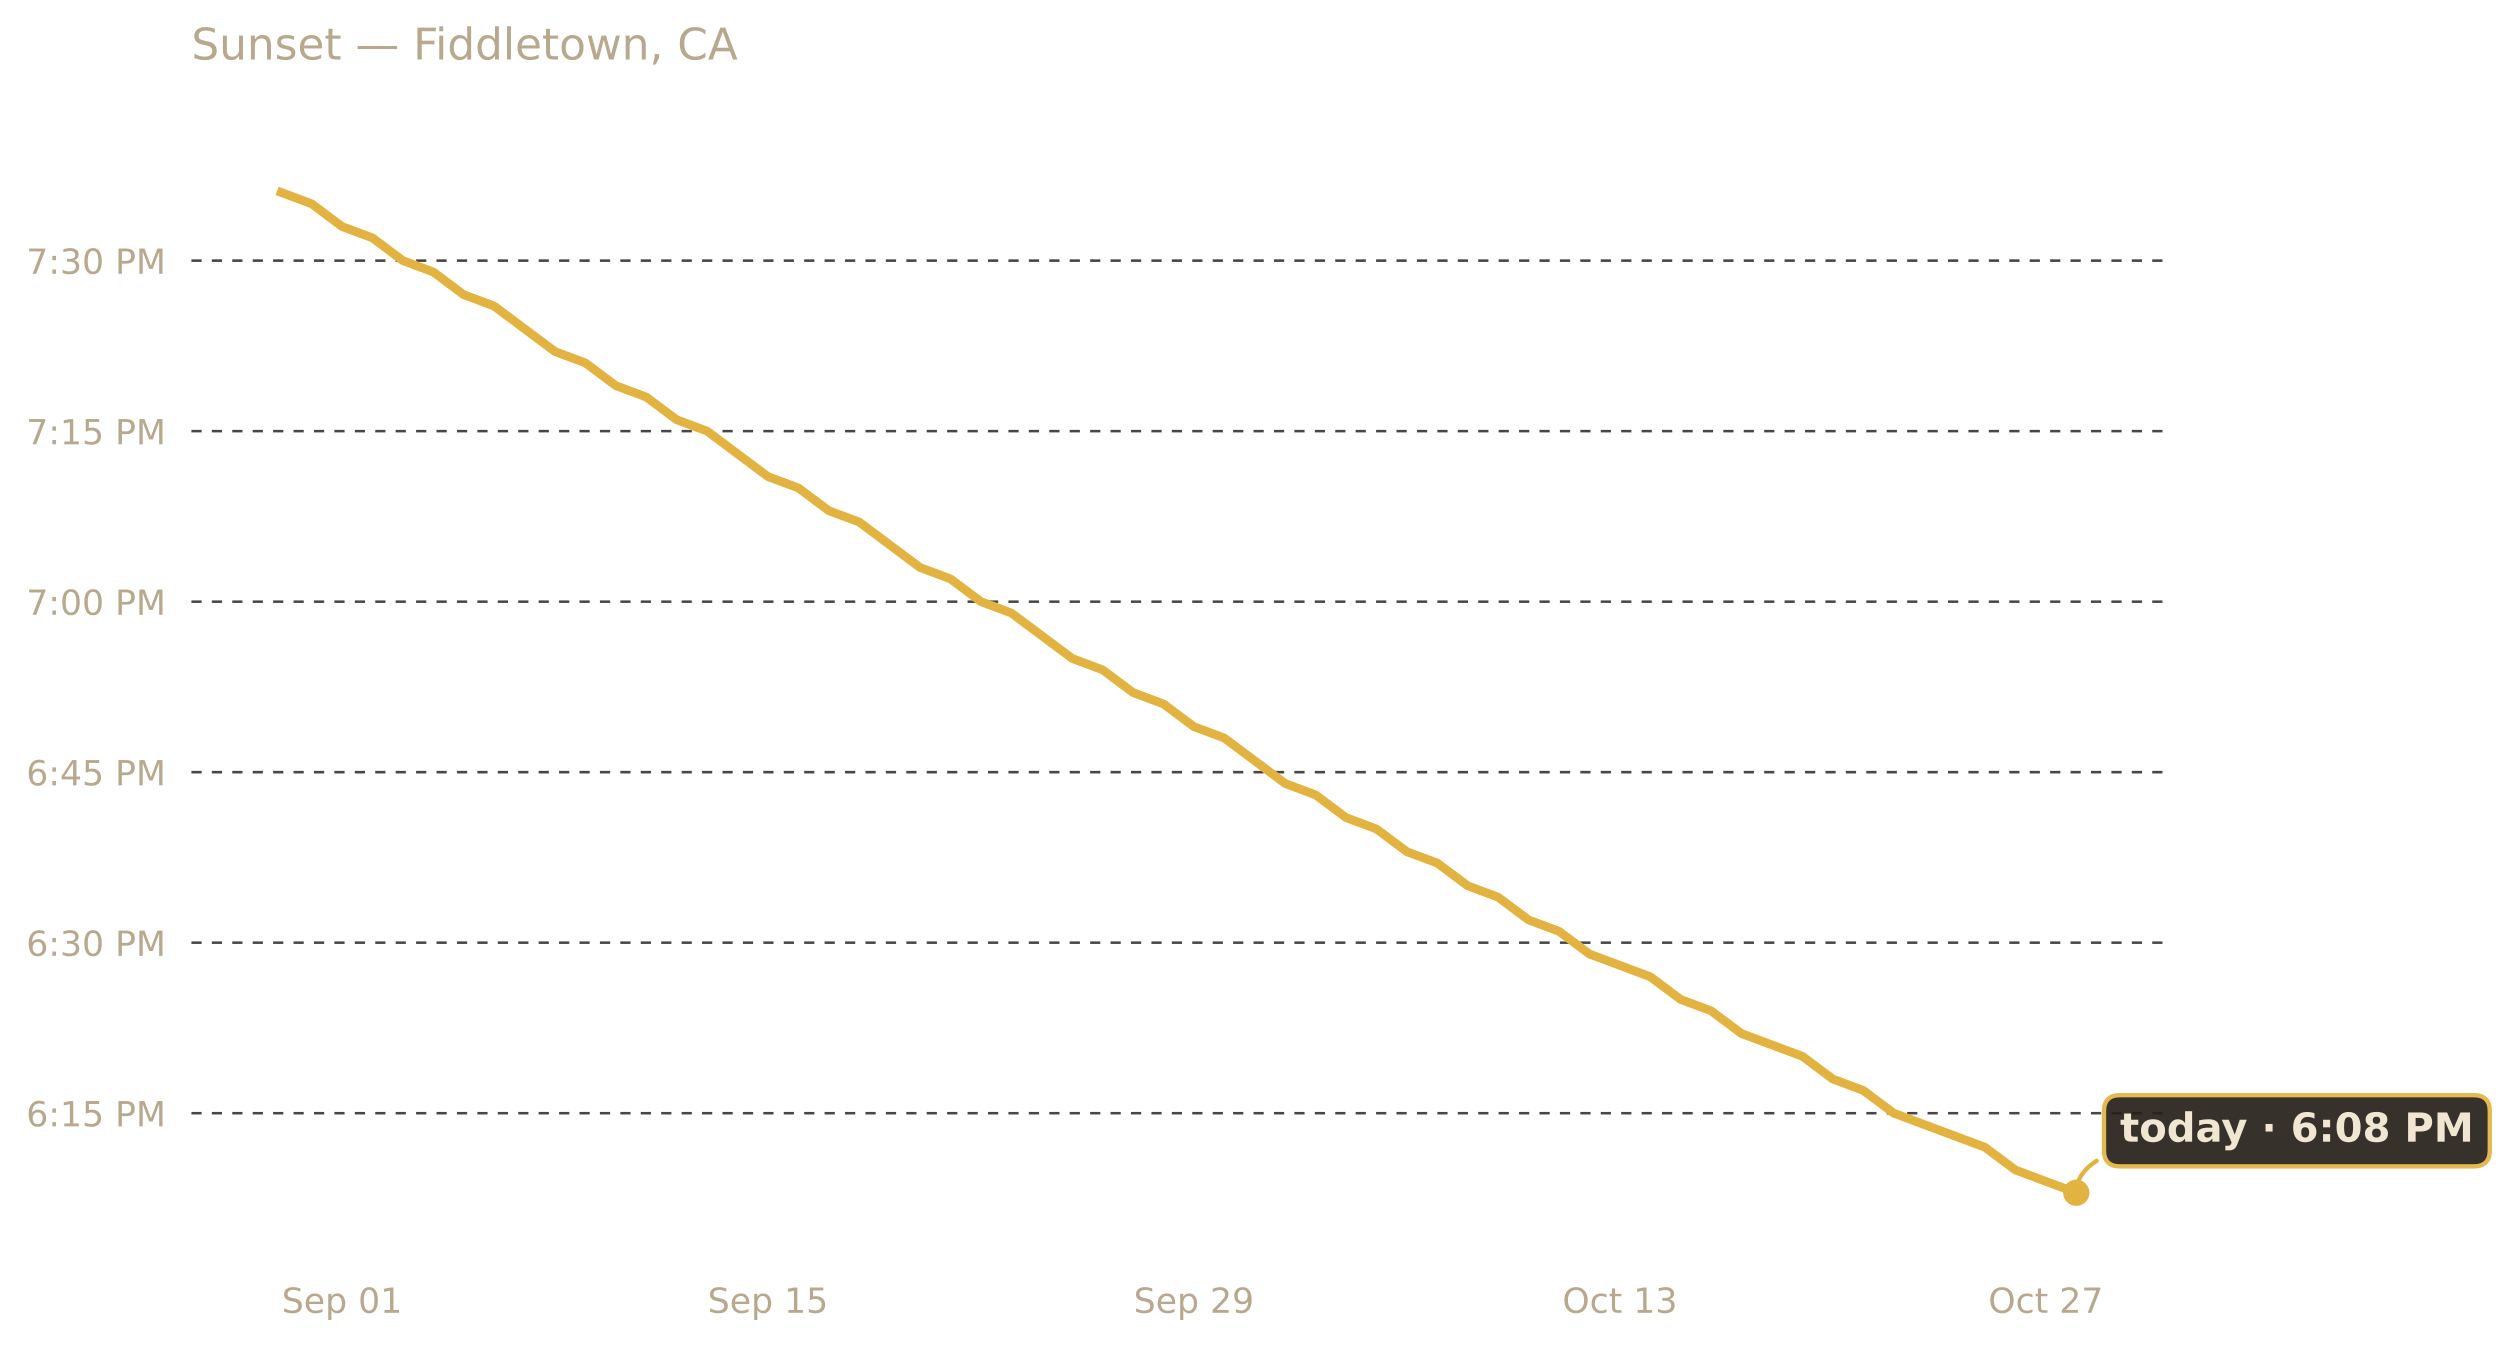
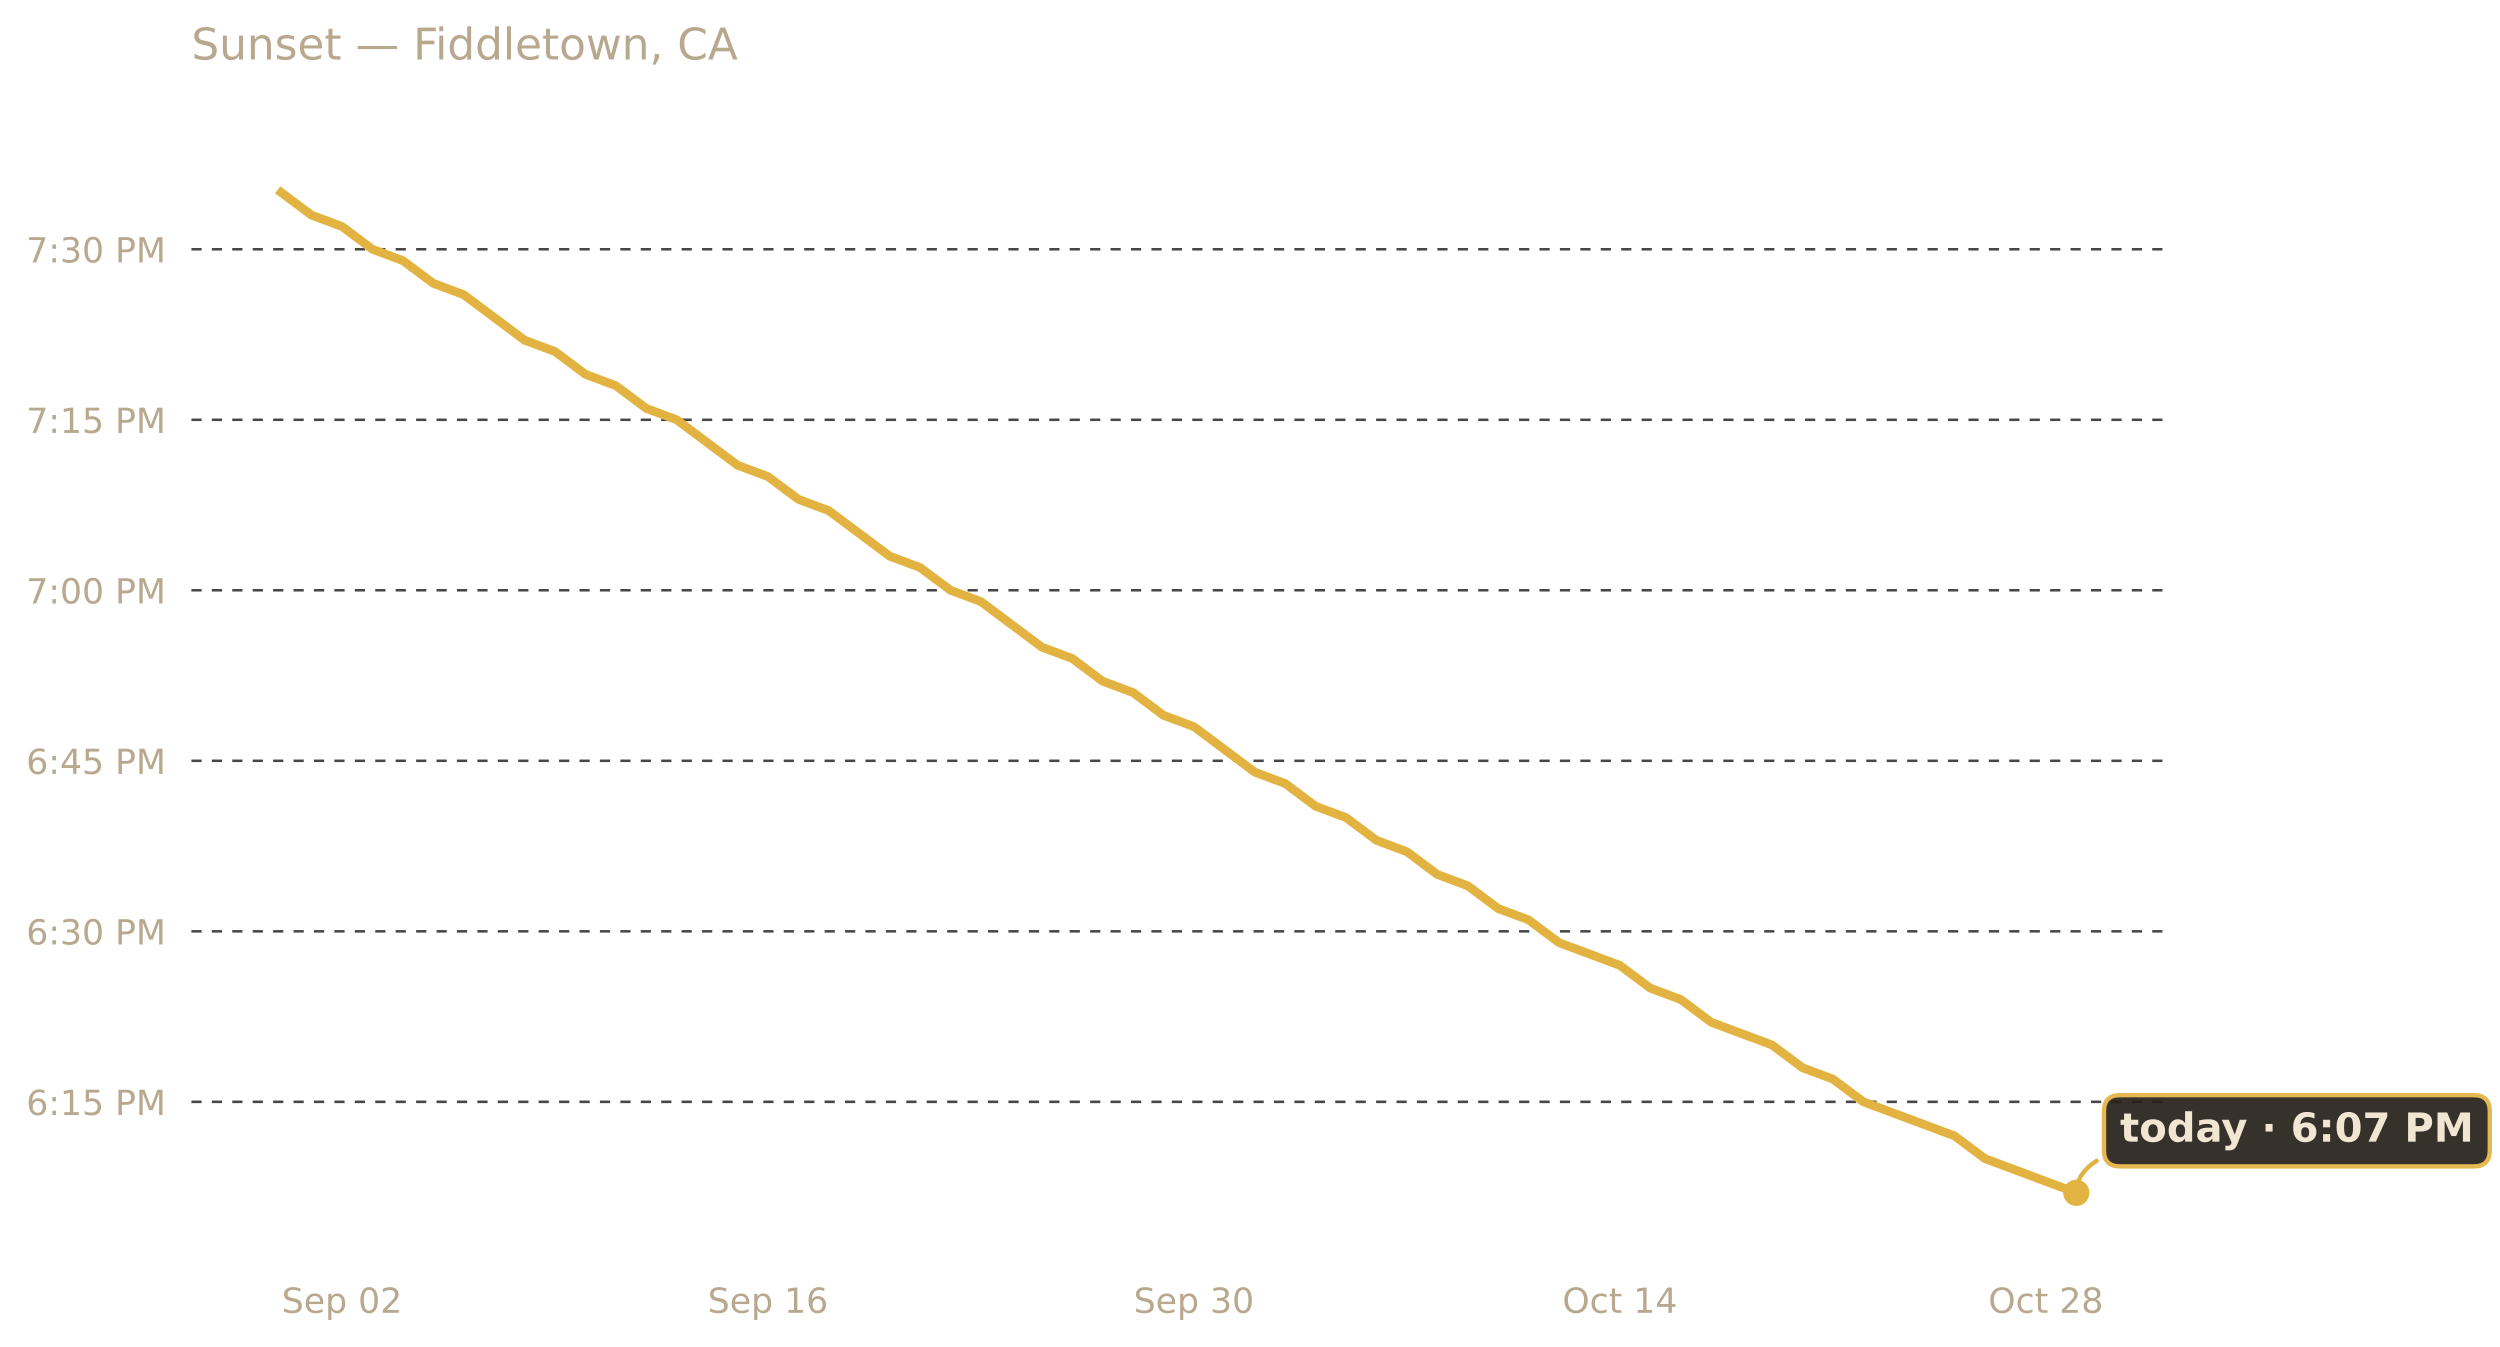
<svg xmlns="http://www.w3.org/2000/svg" xmlns:xlink="http://www.w3.org/1999/xlink" width="685.423pt" height="369.112pt" viewBox="0 0 685.423 369.112" version="1.1">
  <defs>
    <style type="text/css">*{stroke-linejoin: round; stroke-linecap: butt}</style>
  </defs>
  <g id="figure_1">
    <g id="patch_1">
      <path d="M 0 369.112  L 685.423 369.112  L 685.423 0  L 0 0  L 0 369.112  z " style="fill: none; opacity: 0" />
    </g>
    <g id="axes_1">
      <g id="patch_2">
        <path d="M 52.478 345.718  L 593.858 345.718  L 593.858 30.318  L 52.478 30.318  L 52.478 345.718  z " style="fill: none" />
      </g>
      <g id="matplotlib.axis_1">
        <g id="xtick_1">
          <g id="text_1">
            <g style="fill: #b8a88e" transform="translate(77.26157 359.9366) scale(0.095 -0.095)">
              <defs>
                <path id="DejaVuSans-53" d="M 3425 4513  L 3425 3897  Q 3066 4069 2747 4153  Q 2428 4238 2131 4238  Q 1616 4238 1336 4038  Q 1056 3838 1056 3469  Q 1056 3159 1242 3001  Q 1428 2844 1947 2747  L 2328 2669  Q 3034 2534 3370 2195  Q 3706 1856 3706 1288  Q 3706 609 3251 259  Q 2797 -91 1919 -91  Q 1588 -91 1214 -16  Q 841 59 441 206  L 441 856  Q 825 641 1194 531  Q 1563 422 1919 422  Q 2459 422 2753 634  Q 3047 847 3047 1241  Q 3047 1584 2836 1778  Q 2625 1972 2144 2069  L 1759 2144  Q 1053 2284 737 2584  Q 422 2884 422 3419  Q 422 4038 858 4394  Q 1294 4750 2059 4750  Q 2388 4750 2728 4690  Q 3069 4631 3425 4513  z " transform="scale(0.015625)" />
                <path id="DejaVuSans-65" d="M 3597 1894  L 3597 1613  L 953 1613  Q 991 1019 1311 708  Q 1631 397 2203 397  Q 2534 397 2845 478  Q 3156 559 3463 722  L 3463 178  Q 3153 47 2828 -22  Q 2503 -91 2169 -91  Q 1331 -91 842 396  Q 353 884 353 1716  Q 353 2575 817 3079  Q 1281 3584 2069 3584  Q 2775 3584 3186 3129  Q 3597 2675 3597 1894  z M 3022 2063  Q 3016 2534 2758 2815  Q 2500 3097 2075 3097  Q 1594 3097 1305 2825  Q 1016 2553 972 2059  L 3022 2063  z " transform="scale(0.015625)" />
                <path id="DejaVuSans-70" d="M 1159 525  L 1159 -1331  L 581 -1331  L 581 3500  L 1159 3500  L 1159 2969  Q 1341 3281 1617 3432  Q 1894 3584 2278 3584  Q 2916 3584 3314 3078  Q 3713 2572 3713 1747  Q 3713 922 3314 415  Q 2916 -91 2278 -91  Q 1894 -91 1617 61  Q 1341 213 1159 525  z M 3116 1747  Q 3116 2381 2855 2742  Q 2594 3103 2138 3103  Q 1681 3103 1420 2742  Q 1159 2381 1159 1747  Q 1159 1113 1420 752  Q 1681 391 2138 391  Q 2594 391 2855 752  Q 3116 1113 3116 1747  z " transform="scale(0.015625)" />
                <path id="DejaVuSans-20" transform="scale(0.015625)" />
                <path id="DejaVuSans-30" d="M 2034 4250  Q 1547 4250 1301 3770  Q 1056 3291 1056 2328  Q 1056 1369 1301 889  Q 1547 409 2034 409  Q 2525 409 2770 889  Q 3016 1369 3016 2328  Q 3016 3291 2770 3770  Q 2525 4250 2034 4250  z M 2034 4750  Q 2819 4750 3233 4129  Q 3647 3509 3647 2328  Q 3647 1150 3233 529  Q 2819 -91 2034 -91  Q 1250 -91 836 529  Q 422 1150 422 2328  Q 422 3509 836 4129  Q 1250 4750 2034 4750  z " transform="scale(0.015625)" />
-                 <path id="DejaVuSans-31" d="M 794 531  L 1825 531  L 1825 4091  L 703 3866  L 703 4441  L 1819 4666  L 2450 4666  L 2450 531  L 3481 531  L 3481 0  L 794 0  L 794 531  z " transform="scale(0.015625)" />
+                 <path id="DejaVuSans-32" d="M 1228 531  L 3431 531  L 3431 0  L 469 0  L 469 531  Q 828 903 1448 1529  Q 2069 2156 2228 2338  Q 2531 2678 2651 2914  Q 2772 3150 2772 3378  Q 2772 3750 2511 3984  Q 2250 4219 1831 4219  Q 1534 4219 1204 4116  Q 875 4013 500 3803  L 500 4441  Q 881 4594 1212 4672  Q 1544 4750 1819 4750  Q 2544 4750 2975 4387  Q 3406 4025 3406 3419  Q 3406 3131 3298 2873  Q 3191 2616 2906 2266  Q 2828 2175 2409 1742  Q 1991 1309 1228 531  z " transform="scale(0.015625)" />
              </defs>
              <use xlink:href="#DejaVuSans-53" />
              <use xlink:href="#DejaVuSans-65" x="63.477" />
              <use xlink:href="#DejaVuSans-70" x="125" />
              <use xlink:href="#DejaVuSans-20" x="188.477" />
              <use xlink:href="#DejaVuSans-30" x="220.264" />
-               <use xlink:href="#DejaVuSans-31" x="283.887" />
+               <use xlink:href="#DejaVuSans-32" x="283.887" />
            </g>
          </g>
        </g>
        <g id="xtick_2">
          <g id="text_2">
            <g style="fill: #b8a88e" transform="translate(194.0462 359.9366) scale(0.095 -0.095)">
              <defs>
-                 <path id="DejaVuSans-35" d="M 691 4666  L 3169 4666  L 3169 4134  L 1269 4134  L 1269 2991  Q 1406 3038 1543 3061  Q 1681 3084 1819 3084  Q 2600 3084 3056 2656  Q 3513 2228 3513 1497  Q 3513 744 3044 326  Q 2575 -91 1722 -91  Q 1428 -91 1123 -41  Q 819 9 494 109  L 494 744  Q 775 591 1075 516  Q 1375 441 1709 441  Q 2250 441 2565 725  Q 2881 1009 2881 1497  Q 2881 1984 2565 2268  Q 2250 2553 1709 2553  Q 1456 2553 1204 2497  Q 953 2441 691 2322  L 691 4666  z " transform="scale(0.015625)" />
+                 <path id="DejaVuSans-31" d="M 794 531  L 1825 531  L 1825 4091  L 703 3866  L 703 4441  L 1819 4666  L 2450 4666  L 2450 531  L 3481 531  L 3481 0  L 794 0  L 794 531  z " transform="scale(0.015625)" />
+                 <path id="DejaVuSans-36" d="M 2113 2584  Q 1688 2584 1439 2293  Q 1191 2003 1191 1497  Q 1191 994 1439 701  Q 1688 409 2113 409  Q 2538 409 2786 701  Q 3034 994 3034 1497  Q 3034 2003 2786 2293  Q 2538 2584 2113 2584  z M 3366 4563  L 3366 3988  Q 3128 4100 2886 4159  Q 2644 4219 2406 4219  Q 1781 4219 1451 3797  Q 1122 3375 1075 2522  Q 1259 2794 1537 2939  Q 1816 3084 2150 3084  Q 2853 3084 3261 2657  Q 3669 2231 3669 1497  Q 3669 778 3244 343  Q 2819 -91 2113 -91  Q 1303 -91 875 529  Q 447 1150 447 2328  Q 447 3434 972 4092  Q 1497 4750 2381 4750  Q 2619 4750 2861 4703  Q 3103 4656 3366 4563  z " transform="scale(0.015625)" />
              </defs>
              <use xlink:href="#DejaVuSans-53" />
              <use xlink:href="#DejaVuSans-65" x="63.477" />
              <use xlink:href="#DejaVuSans-70" x="125" />
              <use xlink:href="#DejaVuSans-20" x="188.477" />
              <use xlink:href="#DejaVuSans-31" x="220.264" />
-               <use xlink:href="#DejaVuSans-35" x="283.887" />
+               <use xlink:href="#DejaVuSans-36" x="283.887" />
            </g>
          </g>
        </g>
        <g id="xtick_3">
          <g id="text_3">
            <g style="fill: #b8a88e" transform="translate(310.8309 359.9366) scale(0.095 -0.095)">
              <defs>
-                 <path id="DejaVuSans-32" d="M 1228 531  L 3431 531  L 3431 0  L 469 0  L 469 531  Q 828 903 1448 1529  Q 2069 2156 2228 2338  Q 2531 2678 2651 2914  Q 2772 3150 2772 3378  Q 2772 3750 2511 3984  Q 2250 4219 1831 4219  Q 1534 4219 1204 4116  Q 875 4013 500 3803  L 500 4441  Q 881 4594 1212 4672  Q 1544 4750 1819 4750  Q 2544 4750 2975 4387  Q 3406 4025 3406 3419  Q 3406 3131 3298 2873  Q 3191 2616 2906 2266  Q 2828 2175 2409 1742  Q 1991 1309 1228 531  z " transform="scale(0.015625)" />
-                 <path id="DejaVuSans-39" d="M 703 97  L 703 672  Q 941 559 1184 500  Q 1428 441 1663 441  Q 2288 441 2617 861  Q 2947 1281 2994 2138  Q 2813 1869 2534 1725  Q 2256 1581 1919 1581  Q 1219 1581 811 2004  Q 403 2428 403 3163  Q 403 3881 828 4315  Q 1253 4750 1959 4750  Q 2769 4750 3195 4129  Q 3622 3509 3622 2328  Q 3622 1225 3098 567  Q 2575 -91 1691 -91  Q 1453 -91 1209 -44  Q 966 3 703 97  z M 1959 2075  Q 2384 2075 2632 2365  Q 2881 2656 2881 3163  Q 2881 3666 2632 3958  Q 2384 4250 1959 4250  Q 1534 4250 1286 3958  Q 1038 3666 1038 3163  Q 1038 2656 1286 2365  Q 1534 2075 1959 2075  z " transform="scale(0.015625)" />
+                 <path id="DejaVuSans-33" d="M 2597 2516  Q 3050 2419 3304 2112  Q 3559 1806 3559 1356  Q 3559 666 3084 287  Q 2609 -91 1734 -91  Q 1441 -91 1130 -33  Q 819 25 488 141  L 488 750  Q 750 597 1062 519  Q 1375 441 1716 441  Q 2309 441 2620 675  Q 2931 909 2931 1356  Q 2931 1769 2642 2001  Q 2353 2234 1838 2234  L 1294 2234  L 1294 2753  L 1863 2753  Q 2328 2753 2575 2939  Q 2822 3125 2822 3475  Q 2822 3834 2567 4026  Q 2313 4219 1838 4219  Q 1578 4219 1281 4162  Q 984 4106 628 3988  L 628 4550  Q 988 4650 1302 4700  Q 1616 4750 1894 4750  Q 2613 4750 3031 4423  Q 3450 4097 3450 3541  Q 3450 3153 3228 2886  Q 3006 2619 2597 2516  z " transform="scale(0.015625)" />
              </defs>
              <use xlink:href="#DejaVuSans-53" />
              <use xlink:href="#DejaVuSans-65" x="63.477" />
              <use xlink:href="#DejaVuSans-70" x="125" />
              <use xlink:href="#DejaVuSans-20" x="188.477" />
-               <use xlink:href="#DejaVuSans-32" x="220.264" />
-               <use xlink:href="#DejaVuSans-39" x="283.887" />
+               <use xlink:href="#DejaVuSans-33" x="220.264" />
+               <use xlink:href="#DejaVuSans-30" x="283.887" />
            </g>
          </g>
        </g>
        <g id="xtick_4">
          <g id="text_4">
            <g style="fill: #b8a88e" transform="translate(428.3563 359.9366) scale(0.095 -0.095)">
              <defs>
                <path id="DejaVuSans-4f" d="M 2522 4238  Q 1834 4238 1429 3725  Q 1025 3213 1025 2328  Q 1025 1447 1429 934  Q 1834 422 2522 422  Q 3209 422 3611 934  Q 4013 1447 4013 2328  Q 4013 3213 3611 3725  Q 3209 4238 2522 4238  z M 2522 4750  Q 3503 4750 4090 4092  Q 4678 3434 4678 2328  Q 4678 1225 4090 567  Q 3503 -91 2522 -91  Q 1538 -91 948 565  Q 359 1222 359 2328  Q 359 3434 948 4092  Q 1538 4750 2522 4750  z " transform="scale(0.015625)" />
                <path id="DejaVuSans-63" d="M 3122 3366  L 3122 2828  Q 2878 2963 2633 3030  Q 2388 3097 2138 3097  Q 1578 3097 1268 2742  Q 959 2388 959 1747  Q 959 1106 1268 751  Q 1578 397 2138 397  Q 2388 397 2633 464  Q 2878 531 3122 666  L 3122 134  Q 2881 22 2623 -34  Q 2366 -91 2075 -91  Q 1284 -91 818 406  Q 353 903 353 1747  Q 353 2603 823 3093  Q 1294 3584 2113 3584  Q 2378 3584 2631 3529  Q 2884 3475 3122 3366  z " transform="scale(0.015625)" />
                <path id="DejaVuSans-74" d="M 1172 4494  L 1172 3500  L 2356 3500  L 2356 3053  L 1172 3053  L 1172 1153  Q 1172 725 1289 603  Q 1406 481 1766 481  L 2356 481  L 2356 0  L 1766 0  Q 1100 0 847 248  Q 594 497 594 1153  L 594 3053  L 172 3053  L 172 3500  L 594 3500  L 594 4494  L 1172 4494  z " transform="scale(0.015625)" />
-                 <path id="DejaVuSans-33" d="M 2597 2516  Q 3050 2419 3304 2112  Q 3559 1806 3559 1356  Q 3559 666 3084 287  Q 2609 -91 1734 -91  Q 1441 -91 1130 -33  Q 819 25 488 141  L 488 750  Q 750 597 1062 519  Q 1375 441 1716 441  Q 2309 441 2620 675  Q 2931 909 2931 1356  Q 2931 1769 2642 2001  Q 2353 2234 1838 2234  L 1294 2234  L 1294 2753  L 1863 2753  Q 2328 2753 2575 2939  Q 2822 3125 2822 3475  Q 2822 3834 2567 4026  Q 2313 4219 1838 4219  Q 1578 4219 1281 4162  Q 984 4106 628 3988  L 628 4550  Q 988 4650 1302 4700  Q 1616 4750 1894 4750  Q 2613 4750 3031 4423  Q 3450 4097 3450 3541  Q 3450 3153 3228 2886  Q 3006 2619 2597 2516  z " transform="scale(0.015625)" />
+                 <path id="DejaVuSans-34" d="M 2419 4116  L 825 1625  L 2419 1625  L 2419 4116  z M 2253 4666  L 3047 4666  L 3047 1625  L 3713 1625  L 3713 1100  L 3047 1100  L 3047 0  L 2419 0  L 2419 1100  L 313 1100  L 313 1709  L 2253 4666  z " transform="scale(0.015625)" />
              </defs>
              <use xlink:href="#DejaVuSans-4f" />
              <use xlink:href="#DejaVuSans-63" x="78.711" />
              <use xlink:href="#DejaVuSans-74" x="133.691" />
              <use xlink:href="#DejaVuSans-20" x="172.9" />
              <use xlink:href="#DejaVuSans-31" x="204.688" />
-               <use xlink:href="#DejaVuSans-33" x="268.311" />
+               <use xlink:href="#DejaVuSans-34" x="268.311" />
            </g>
          </g>
        </g>
        <g id="xtick_5">
          <g id="text_5">
            <g style="fill: #b8a88e" transform="translate(545.1409 359.9366) scale(0.095 -0.095)">
              <defs>
-                 <path id="DejaVuSans-37" d="M 525 4666  L 3525 4666  L 3525 4397  L 1831 0  L 1172 0  L 2766 4134  L 525 4134  L 525 4666  z " transform="scale(0.015625)" />
+                 <path id="DejaVuSans-38" d="M 2034 2216  Q 1584 2216 1326 1975  Q 1069 1734 1069 1313  Q 1069 891 1326 650  Q 1584 409 2034 409  Q 2484 409 2743 651  Q 3003 894 3003 1313  Q 3003 1734 2745 1975  Q 2488 2216 2034 2216  z M 1403 2484  Q 997 2584 770 2862  Q 544 3141 544 3541  Q 544 4100 942 4425  Q 1341 4750 2034 4750  Q 2731 4750 3128 4425  Q 3525 4100 3525 3541  Q 3525 3141 3298 2862  Q 3072 2584 2669 2484  Q 3125 2378 3379 2068  Q 3634 1759 3634 1313  Q 3634 634 3220 271  Q 2806 -91 2034 -91  Q 1263 -91 848 271  Q 434 634 434 1313  Q 434 1759 690 2068  Q 947 2378 1403 2484  z M 1172 3481  Q 1172 3119 1398 2916  Q 1625 2713 2034 2713  Q 2441 2713 2670 2916  Q 2900 3119 2900 3481  Q 2900 3844 2670 4047  Q 2441 4250 2034 4250  Q 1625 4250 1398 4047  Q 1172 3844 1172 3481  z " transform="scale(0.015625)" />
              </defs>
              <use xlink:href="#DejaVuSans-4f" />
              <use xlink:href="#DejaVuSans-63" x="78.711" />
              <use xlink:href="#DejaVuSans-74" x="133.691" />
              <use xlink:href="#DejaVuSans-20" x="172.9" />
              <use xlink:href="#DejaVuSans-32" x="204.688" />
-               <use xlink:href="#DejaVuSans-37" x="268.311" />
+               <use xlink:href="#DejaVuSans-38" x="268.311" />
            </g>
          </g>
        </g>
      </g>
      <g id="matplotlib.axis_2">
        <g id="ytick_1">
          <g id="line2d_1">
-             <path d="M 52.478 305.202  L 593.858 305.202  " clip-path="url(#p941b7d84ca)" style="fill: none; stroke-dasharray: 2.8,2.8; stroke-dashoffset: 0; stroke: #474747; stroke-width: 0.7" />
+             <path d="M 52.478 302.086  L 593.858 302.086  " clip-path="url(#p29f9aaf317)" style="fill: none; stroke-dasharray: 2.8,2.8; stroke-dashoffset: 0; stroke: #474747; stroke-width: 0.7" />
          </g>
          <g id="text_6">
-             <g style="fill: #b8a88e" transform="translate(7.2 308.8116) scale(0.095 -0.095)">
-               <defs>
-                 <path id="DejaVuSans-36" d="M 2113 2584  Q 1688 2584 1439 2293  Q 1191 2003 1191 1497  Q 1191 994 1439 701  Q 1688 409 2113 409  Q 2538 409 2786 701  Q 3034 994 3034 1497  Q 3034 2003 2786 2293  Q 2538 2584 2113 2584  z M 3366 4563  L 3366 3988  Q 3128 4100 2886 4159  Q 2644 4219 2406 4219  Q 1781 4219 1451 3797  Q 1122 3375 1075 2522  Q 1259 2794 1537 2939  Q 1816 3084 2150 3084  Q 2853 3084 3261 2657  Q 3669 2231 3669 1497  Q 3669 778 3244 343  Q 2819 -91 2113 -91  Q 1303 -91 875 529  Q 447 1150 447 2328  Q 447 3434 972 4092  Q 1497 4750 2381 4750  Q 2619 4750 2861 4703  Q 3103 4656 3366 4563  z " transform="scale(0.015625)" />
+             <g style="fill: #b8a88e" transform="translate(7.2 305.695) scale(0.095 -0.095)">
+               <defs>
                <path id="DejaVuSans-3a" d="M 750 794  L 1409 794  L 1409 0  L 750 0  L 750 794  z M 750 3309  L 1409 3309  L 1409 2516  L 750 2516  L 750 3309  z " transform="scale(0.015625)" />
+                 <path id="DejaVuSans-35" d="M 691 4666  L 3169 4666  L 3169 4134  L 1269 4134  L 1269 2991  Q 1406 3038 1543 3061  Q 1681 3084 1819 3084  Q 2600 3084 3056 2656  Q 3513 2228 3513 1497  Q 3513 744 3044 326  Q 2575 -91 1722 -91  Q 1428 -91 1123 -41  Q 819 9 494 109  L 494 744  Q 775 591 1075 516  Q 1375 441 1709 441  Q 2250 441 2565 725  Q 2881 1009 2881 1497  Q 2881 1984 2565 2268  Q 2250 2553 1709 2553  Q 1456 2553 1204 2497  Q 953 2441 691 2322  L 691 4666  z " transform="scale(0.015625)" />
                <path id="DejaVuSans-50" d="M 1259 4147  L 1259 2394  L 2053 2394  Q 2494 2394 2734 2622  Q 2975 2850 2975 3272  Q 2975 3691 2734 3919  Q 2494 4147 2053 4147  L 1259 4147  z M 628 4666  L 2053 4666  Q 2838 4666 3239 4311  Q 3641 3956 3641 3272  Q 3641 2581 3239 2228  Q 2838 1875 2053 1875  L 1259 1875  L 1259 0  L 628 0  L 628 4666  z " transform="scale(0.015625)" />
                <path id="DejaVuSans-4d" d="M 628 4666  L 1569 4666  L 2759 1491  L 3956 4666  L 4897 4666  L 4897 0  L 4281 0  L 4281 4097  L 3078 897  L 2444 897  L 1241 4097  L 1241 0  L 628 0  L 628 4666  z " transform="scale(0.015625)" />
              </defs>
              <use xlink:href="#DejaVuSans-36" />
              <use xlink:href="#DejaVuSans-3a" x="63.623" />
              <use xlink:href="#DejaVuSans-31" x="97.314" />
              <use xlink:href="#DejaVuSans-35" x="160.938" />
              <use xlink:href="#DejaVuSans-20" x="224.561" />
              <use xlink:href="#DejaVuSans-50" x="256.348" />
              <use xlink:href="#DejaVuSans-4d" x="316.65" />
            </g>
          </g>
        </g>
        <g id="ytick_2">
          <g id="line2d_2">
-             <path d="M 52.478 258.453  L 593.858 258.453  " clip-path="url(#p941b7d84ca)" style="fill: none; stroke-dasharray: 2.8,2.8; stroke-dashoffset: 0; stroke: #474747; stroke-width: 0.7" />
+             <path d="M 52.478 255.337  L 593.858 255.337  " clip-path="url(#p29f9aaf317)" style="fill: none; stroke-dasharray: 2.8,2.8; stroke-dashoffset: 0; stroke: #474747; stroke-width: 0.7" />
          </g>
          <g id="text_7">
-             <g style="fill: #b8a88e" transform="translate(7.2 262.0626) scale(0.095 -0.095)">
+             <g style="fill: #b8a88e" transform="translate(7.2 258.946) scale(0.095 -0.095)">
              <use xlink:href="#DejaVuSans-36" />
              <use xlink:href="#DejaVuSans-3a" x="63.623" />
              <use xlink:href="#DejaVuSans-33" x="97.314" />
              <use xlink:href="#DejaVuSans-30" x="160.938" />
              <use xlink:href="#DejaVuSans-20" x="224.561" />
              <use xlink:href="#DejaVuSans-50" x="256.348" />
              <use xlink:href="#DejaVuSans-4d" x="316.65" />
            </g>
          </g>
        </g>
        <g id="ytick_3">
          <g id="line2d_3">
-             <path d="M 52.478 211.704  L 593.858 211.704  " clip-path="url(#p941b7d84ca)" style="fill: none; stroke-dasharray: 2.8,2.8; stroke-dashoffset: 0; stroke: #474747; stroke-width: 0.7" />
+             <path d="M 52.478 208.588  L 593.858 208.588  " clip-path="url(#p29f9aaf317)" style="fill: none; stroke-dasharray: 2.8,2.8; stroke-dashoffset: 0; stroke: #474747; stroke-width: 0.7" />
          </g>
          <g id="text_8">
-             <g style="fill: #b8a88e" transform="translate(7.2 215.3135) scale(0.095 -0.095)">
-               <defs>
-                 <path id="DejaVuSans-34" d="M 2419 4116  L 825 1625  L 2419 1625  L 2419 4116  z M 2253 4666  L 3047 4666  L 3047 1625  L 3713 1625  L 3713 1100  L 3047 1100  L 3047 0  L 2419 0  L 2419 1100  L 313 1100  L 313 1709  L 2253 4666  z " transform="scale(0.015625)" />
-               </defs>
+             <g style="fill: #b8a88e" transform="translate(7.2 212.1969) scale(0.095 -0.095)">
              <use xlink:href="#DejaVuSans-36" />
              <use xlink:href="#DejaVuSans-3a" x="63.623" />
              <use xlink:href="#DejaVuSans-34" x="97.314" />
              <use xlink:href="#DejaVuSans-35" x="160.938" />
              <use xlink:href="#DejaVuSans-20" x="224.561" />
              <use xlink:href="#DejaVuSans-50" x="256.348" />
              <use xlink:href="#DejaVuSans-4d" x="316.65" />
            </g>
          </g>
        </g>
        <g id="ytick_4">
          <g id="line2d_4">
-             <path d="M 52.478 164.955  L 593.858 164.955  " clip-path="url(#p941b7d84ca)" style="fill: none; stroke-dasharray: 2.8,2.8; stroke-dashoffset: 0; stroke: #474747; stroke-width: 0.7" />
+             <path d="M 52.478 161.839  L 593.858 161.839  " clip-path="url(#p29f9aaf317)" style="fill: none; stroke-dasharray: 2.8,2.8; stroke-dashoffset: 0; stroke: #474747; stroke-width: 0.7" />
          </g>
          <g id="text_9">
-             <g style="fill: #b8a88e" transform="translate(7.2 168.5645) scale(0.095 -0.095)">
+             <g style="fill: #b8a88e" transform="translate(7.2 165.4479) scale(0.095 -0.095)">
+               <defs>
+                 <path id="DejaVuSans-37" d="M 525 4666  L 3525 4666  L 3525 4397  L 1831 0  L 1172 0  L 2766 4134  L 525 4134  L 525 4666  z " transform="scale(0.015625)" />
+               </defs>
              <use xlink:href="#DejaVuSans-37" />
              <use xlink:href="#DejaVuSans-3a" x="63.623" />
              <use xlink:href="#DejaVuSans-30" x="97.314" />
              <use xlink:href="#DejaVuSans-30" x="160.938" />
              <use xlink:href="#DejaVuSans-20" x="224.561" />
              <use xlink:href="#DejaVuSans-50" x="256.348" />
              <use xlink:href="#DejaVuSans-4d" x="316.65" />
            </g>
          </g>
        </g>
        <g id="ytick_5">
          <g id="line2d_5">
-             <path d="M 52.478 118.206  L 593.858 118.206  " clip-path="url(#p941b7d84ca)" style="fill: none; stroke-dasharray: 2.8,2.8; stroke-dashoffset: 0; stroke: #474747; stroke-width: 0.7" />
+             <path d="M 52.478 115.09  L 593.858 115.09  " clip-path="url(#p29f9aaf317)" style="fill: none; stroke-dasharray: 2.8,2.8; stroke-dashoffset: 0; stroke: #474747; stroke-width: 0.7" />
          </g>
          <g id="text_10">
-             <g style="fill: #b8a88e" transform="translate(7.2 121.8155) scale(0.095 -0.095)">
+             <g style="fill: #b8a88e" transform="translate(7.2 118.6989) scale(0.095 -0.095)">
              <use xlink:href="#DejaVuSans-37" />
              <use xlink:href="#DejaVuSans-3a" x="63.623" />
              <use xlink:href="#DejaVuSans-31" x="97.314" />
              <use xlink:href="#DejaVuSans-35" x="160.938" />
              <use xlink:href="#DejaVuSans-20" x="224.561" />
              <use xlink:href="#DejaVuSans-50" x="256.348" />
              <use xlink:href="#DejaVuSans-4d" x="316.65" />
            </g>
          </g>
        </g>
        <g id="ytick_6">
          <g id="line2d_6">
-             <path d="M 52.478 71.457  L 593.858 71.457  " clip-path="url(#p941b7d84ca)" style="fill: none; stroke-dasharray: 2.8,2.8; stroke-dashoffset: 0; stroke: #474747; stroke-width: 0.7" />
+             <path d="M 52.478 68.341  L 593.858 68.341  " clip-path="url(#p29f9aaf317)" style="fill: none; stroke-dasharray: 2.8,2.8; stroke-dashoffset: 0; stroke: #474747; stroke-width: 0.7" />
          </g>
          <g id="text_11">
-             <g style="fill: #b8a88e" transform="translate(7.2 75.06651) scale(0.095 -0.095)">
+             <g style="fill: #b8a88e" transform="translate(7.2 71.94991) scale(0.095 -0.095)">
              <use xlink:href="#DejaVuSans-37" />
              <use xlink:href="#DejaVuSans-3a" x="63.623" />
              <use xlink:href="#DejaVuSans-33" x="97.314" />
              <use xlink:href="#DejaVuSans-30" x="160.938" />
              <use xlink:href="#DejaVuSans-20" x="224.561" />
              <use xlink:href="#DejaVuSans-50" x="256.348" />
              <use xlink:href="#DejaVuSans-4d" x="316.65" />
            </g>
          </g>
        </g>
      </g>
      <g id="line2d_7">
-         <path d="M 77.086 52.758  L 85.428 55.874  L 93.769 62.107  L 102.111 65.224  L 110.453 71.457  L 118.795 74.574  L 127.136 80.807  L 135.478 83.924  L 143.82 90.157  L 152.162 96.39  L 160.503 99.507  L 168.845 105.74  L 177.187 108.856  L 185.529 115.09  L 193.87 118.206  L 202.212 124.439  L 210.554 130.673  L 218.896 133.789  L 227.237 140.022  L 235.579 143.139  L 243.921 149.372  L 252.263 155.605  L 260.605 158.722  L 268.946 164.955  L 277.288 168.072  L 285.63 174.305  L 293.972 180.538  L 302.313 183.655  L 310.655 189.888  L 318.997 193.005  L 327.339 199.238  L 335.68 202.354  L 344.022 208.588  L 352.364 214.821  L 360.706 217.937  L 369.047 224.171  L 377.389 227.287  L 385.731 233.52  L 394.073 236.637  L 402.414 242.87  L 410.756 245.987  L 419.098 252.22  L 427.44 255.337  L 435.782 261.57  L 444.123 264.687  L 452.465 267.803  L 460.807 274.036  L 469.149 277.153  L 477.49 283.386  L 485.832 286.503  L 494.174 289.619  L 502.516 295.853  L 510.857 298.969  L 519.199 305.202  L 527.541 308.319  L 535.883 311.436  L 544.224 314.552  L 552.566 320.785  L 560.908 323.902  L 569.25 327.019  " clip-path="url(#p941b7d84ca)" style="fill: none; stroke: #e3b341; stroke-width: 2.4; stroke-linecap: square" />
+         <path d="M 77.086 52.758  L 85.428 58.991  L 93.769 62.107  L 102.111 68.341  L 110.453 71.457  L 118.795 77.69  L 127.136 80.807  L 135.478 87.04  L 143.82 93.273  L 152.162 96.39  L 160.503 102.623  L 168.845 105.74  L 177.187 111.973  L 185.529 115.09  L 193.87 121.323  L 202.212 127.556  L 210.554 130.673  L 218.896 136.906  L 227.237 140.022  L 235.579 146.256  L 243.921 152.489  L 252.263 155.605  L 260.605 161.839  L 268.946 164.955  L 277.288 171.188  L 285.63 177.422  L 293.972 180.538  L 302.313 186.771  L 310.655 189.888  L 318.997 196.121  L 327.339 199.238  L 335.68 205.471  L 344.022 211.704  L 352.364 214.821  L 360.706 221.054  L 369.047 224.171  L 377.389 230.404  L 385.731 233.52  L 394.073 239.754  L 402.414 242.87  L 410.756 249.103  L 419.098 252.22  L 427.44 258.453  L 435.782 261.57  L 444.123 264.687  L 452.465 270.92  L 460.807 274.036  L 469.149 280.27  L 477.49 283.386  L 485.832 286.503  L 494.174 292.736  L 502.516 295.853  L 510.857 302.086  L 519.199 305.202  L 527.541 308.319  L 535.883 311.436  L 544.224 317.669  L 552.566 320.785  L 560.908 323.902  L 569.25 327.019  " clip-path="url(#p29f9aaf317)" style="fill: none; stroke: #e3b341; stroke-width: 2.4; stroke-linecap: square" />
      </g>
      <g id="patch_3">
        <path d="M 574.833 318.262  Q 570.359 321.141 569.47 325.028  " style="fill: none; stroke: #e3b341; stroke-width: 1.2; stroke-linecap: round" />
      </g>
      <g id="text_12">
        <g id="patch_4">
          <path d="M 581.25 319.792  L 678.223 319.792  Q 682.623 319.792 682.623 315.392  L 682.623 304.66  Q 682.623 300.26 678.223 300.26  L 581.25 300.26  Q 576.85 300.26 576.85 304.66  L 576.85 315.392  Q 576.85 319.792 581.25 319.792  z " style="fill: #262019; opacity: 0.92; stroke: #e3b341; stroke-width: 1.2; stroke-linejoin: miter" />
        </g>
        <g style="fill: #f0e6d2" transform="translate(581.2497 313.0185) scale(0.11 -0.11)">
          <defs>
            <path id="DejaVuSans-Bold-74" d="M 1759 4494  L 1759 3500  L 2913 3500  L 2913 2700  L 1759 2700  L 1759 1216  Q 1759 972 1856 886  Q 1953 800 2241 800  L 2816 800  L 2816 0  L 1856 0  Q 1194 0 917 276  Q 641 553 641 1216  L 641 2700  L 84 2700  L 84 3500  L 641 3500  L 641 4494  L 1759 4494  z " transform="scale(0.015625)" />
            <path id="DejaVuSans-Bold-6f" d="M 2203 2784  Q 1831 2784 1636 2517  Q 1441 2250 1441 1747  Q 1441 1244 1636 976  Q 1831 709 2203 709  Q 2569 709 2762 976  Q 2956 1244 2956 1747  Q 2956 2250 2762 2517  Q 2569 2784 2203 2784  z M 2203 3584  Q 3106 3584 3614 3096  Q 4122 2609 4122 1747  Q 4122 884 3614 396  Q 3106 -91 2203 -91  Q 1297 -91 786 396  Q 275 884 275 1747  Q 275 2609 786 3096  Q 1297 3584 2203 3584  z " transform="scale(0.015625)" />
            <path id="DejaVuSans-Bold-64" d="M 2919 2988  L 2919 4863  L 4044 4863  L 4044 0  L 2919 0  L 2919 506  Q 2688 197 2409 53  Q 2131 -91 1766 -91  Q 1119 -91 703 423  Q 288 938 288 1747  Q 288 2556 703 3070  Q 1119 3584 1766 3584  Q 2128 3584 2408 3439  Q 2688 3294 2919 2988  z M 2181 722  Q 2541 722 2730 984  Q 2919 1247 2919 1747  Q 2919 2247 2730 2509  Q 2541 2772 2181 2772  Q 1825 2772 1636 2509  Q 1447 2247 1447 1747  Q 1447 1247 1636 984  Q 1825 722 2181 722  z " transform="scale(0.015625)" />
            <path id="DejaVuSans-Bold-61" d="M 2106 1575  Q 1756 1575 1579 1456  Q 1403 1338 1403 1106  Q 1403 894 1545 773  Q 1688 653 1941 653  Q 2256 653 2472 879  Q 2688 1106 2688 1447  L 2688 1575  L 2106 1575  z M 3816 1997  L 3816 0  L 2688 0  L 2688 519  Q 2463 200 2181 54  Q 1900 -91 1497 -91  Q 953 -91 614 226  Q 275 544 275 1050  Q 275 1666 698 1953  Q 1122 2241 2028 2241  L 2688 2241  L 2688 2328  Q 2688 2594 2478 2717  Q 2269 2841 1825 2841  Q 1466 2841 1156 2769  Q 847 2697 581 2553  L 581 3406  Q 941 3494 1303 3539  Q 1666 3584 2028 3584  Q 2975 3584 3395 3211  Q 3816 2838 3816 1997  z " transform="scale(0.015625)" />
            <path id="DejaVuSans-Bold-79" d="M 78 3500  L 1197 3500  L 2138 1125  L 2938 3500  L 4056 3500  L 2584 -331  Q 2363 -916 2067 -1148  Q 1772 -1381 1288 -1381  L 641 -1381  L 641 -647  L 991 -647  Q 1275 -647 1404 -556  Q 1534 -466 1606 -231  L 1638 -134  L 78 3500  z " transform="scale(0.015625)" />
            <path id="DejaVuSans-Bold-20" transform="scale(0.015625)" />
            <path id="DejaVuSans-Bold-b7" d="M 653 2828  L 1778 2828  L 1778 1619  L 653 1619  L 653 2828  z " transform="scale(0.015625)" />
            <path id="DejaVuSans-Bold-36" d="M 2316 2303  Q 2000 2303 1842 2098  Q 1684 1894 1684 1484  Q 1684 1075 1842 870  Q 2000 666 2316 666  Q 2634 666 2792 870  Q 2950 1075 2950 1484  Q 2950 1894 2792 2098  Q 2634 2303 2316 2303  z M 3803 4544  L 3803 3681  Q 3506 3822 3243 3889  Q 2981 3956 2731 3956  Q 2194 3956 1894 3657  Q 1594 3359 1544 2772  Q 1750 2925 1990 3001  Q 2231 3078 2516 3078  Q 3231 3078 3670 2659  Q 4109 2241 4109 1563  Q 4109 813 3618 361  Q 3128 -91 2303 -91  Q 1394 -91 895 523  Q 397 1138 397 2266  Q 397 3422 980 4083  Q 1563 4744 2578 4744  Q 2900 4744 3203 4694  Q 3506 4644 3803 4544  z " transform="scale(0.015625)" />
            <path id="DejaVuSans-Bold-3a" d="M 716 3500  L 1844 3500  L 1844 2291  L 716 2291  L 716 3500  z M 716 1209  L 1844 1209  L 1844 0  L 716 0  L 716 1209  z " transform="scale(0.015625)" />
            <path id="DejaVuSans-Bold-30" d="M 2944 2338  Q 2944 3213 2780 3570  Q 2616 3928 2228 3928  Q 1841 3928 1675 3570  Q 1509 3213 1509 2338  Q 1509 1453 1675 1090  Q 1841 728 2228 728  Q 2613 728 2778 1090  Q 2944 1453 2944 2338  z M 4147 2328  Q 4147 1169 3647 539  Q 3147 -91 2228 -91  Q 1306 -91 806 539  Q 306 1169 306 2328  Q 306 3491 806 4120  Q 1306 4750 2228 4750  Q 3147 4750 3647 4120  Q 4147 3491 4147 2328  z " transform="scale(0.015625)" />
-             <path id="DejaVuSans-Bold-38" d="M 2228 2088  Q 1891 2088 1709 1903  Q 1528 1719 1528 1375  Q 1528 1031 1709 848  Q 1891 666 2228 666  Q 2563 666 2741 848  Q 2919 1031 2919 1375  Q 2919 1722 2741 1905  Q 2563 2088 2228 2088  z M 1350 2484  Q 925 2613 709 2878  Q 494 3144 494 3541  Q 494 4131 934 4440  Q 1375 4750 2228 4750  Q 3075 4750 3515 4442  Q 3956 4134 3956 3541  Q 3956 3144 3739 2878  Q 3522 2613 3097 2484  Q 3572 2353 3814 2058  Q 4056 1763 4056 1313  Q 4056 619 3595 264  Q 3134 -91 2228 -91  Q 1319 -91 855 264  Q 391 619 391 1313  Q 391 1763 633 2058  Q 875 2353 1350 2484  z M 1631 3419  Q 1631 3141 1786 2991  Q 1941 2841 2228 2841  Q 2509 2841 2662 2991  Q 2816 3141 2816 3419  Q 2816 3697 2662 3845  Q 2509 3994 2228 3994  Q 1941 3994 1786 3844  Q 1631 3694 1631 3419  z " transform="scale(0.015625)" />
+             <path id="DejaVuSans-Bold-37" d="M 428 4666  L 3944 4666  L 3944 3988  L 2125 0  L 953 0  L 2675 3781  L 428 3781  L 428 4666  z " transform="scale(0.015625)" />
            <path id="DejaVuSans-Bold-50" d="M 588 4666  L 2584 4666  Q 3475 4666 3951 4270  Q 4428 3875 4428 3144  Q 4428 2409 3951 2014  Q 3475 1619 2584 1619  L 1791 1619  L 1791 0  L 588 0  L 588 4666  z M 1791 3794  L 1791 2491  L 2456 2491  Q 2806 2491 2997 2661  Q 3188 2831 3188 3144  Q 3188 3456 2997 3625  Q 2806 3794 2456 3794  L 1791 3794  z " transform="scale(0.015625)" />
            <path id="DejaVuSans-Bold-4d" d="M 588 4666  L 2119 4666  L 3181 2169  L 4250 4666  L 5778 4666  L 5778 0  L 4641 0  L 4641 3413  L 3566 897  L 2803 897  L 1728 3413  L 1728 0  L 588 0  L 588 4666  z " transform="scale(0.015625)" />
          </defs>
          <use xlink:href="#DejaVuSans-Bold-74" />
          <use xlink:href="#DejaVuSans-Bold-6f" x="47.803" />
          <use xlink:href="#DejaVuSans-Bold-64" x="116.504" />
          <use xlink:href="#DejaVuSans-Bold-61" x="188.086" />
          <use xlink:href="#DejaVuSans-Bold-79" x="252.441" />
          <use xlink:href="#DejaVuSans-Bold-20" x="317.627" />
          <use xlink:href="#DejaVuSans-Bold-b7" x="352.441" />
          <use xlink:href="#DejaVuSans-Bold-20" x="390.43" />
          <use xlink:href="#DejaVuSans-Bold-36" x="425.244" />
          <use xlink:href="#DejaVuSans-Bold-3a" x="494.824" />
          <use xlink:href="#DejaVuSans-Bold-30" x="534.814" />
-           <use xlink:href="#DejaVuSans-Bold-38" x="604.395" />
+           <use xlink:href="#DejaVuSans-Bold-37" x="604.395" />
          <use xlink:href="#DejaVuSans-Bold-20" x="673.975" />
          <use xlink:href="#DejaVuSans-Bold-50" x="708.789" />
          <use xlink:href="#DejaVuSans-Bold-4d" x="782.08" />
        </g>
      </g>
      <g id="text_13">
        <g style="fill: #b8a88e" transform="translate(52.47758 16.31812) scale(0.12 -0.12)">
          <defs>
            <path id="DejaVuSans-75" d="M 544 1381  L 544 3500  L 1119 3500  L 1119 1403  Q 1119 906 1312 657  Q 1506 409 1894 409  Q 2359 409 2629 706  Q 2900 1003 2900 1516  L 2900 3500  L 3475 3500  L 3475 0  L 2900 0  L 2900 538  Q 2691 219 2414 64  Q 2138 -91 1772 -91  Q 1169 -91 856 284  Q 544 659 544 1381  z M 1991 3584  L 1991 3584  z " transform="scale(0.015625)" />
            <path id="DejaVuSans-6e" d="M 3513 2113  L 3513 0  L 2938 0  L 2938 2094  Q 2938 2591 2744 2837  Q 2550 3084 2163 3084  Q 1697 3084 1428 2787  Q 1159 2491 1159 1978  L 1159 0  L 581 0  L 581 3500  L 1159 3500  L 1159 2956  Q 1366 3272 1645 3428  Q 1925 3584 2291 3584  Q 2894 3584 3203 3211  Q 3513 2838 3513 2113  z " transform="scale(0.015625)" />
            <path id="DejaVuSans-73" d="M 2834 3397  L 2834 2853  Q 2591 2978 2328 3040  Q 2066 3103 1784 3103  Q 1356 3103 1142 2972  Q 928 2841 928 2578  Q 928 2378 1081 2264  Q 1234 2150 1697 2047  L 1894 2003  Q 2506 1872 2764 1633  Q 3022 1394 3022 966  Q 3022 478 2636 193  Q 2250 -91 1575 -91  Q 1294 -91 989 -36  Q 684 19 347 128  L 347 722  Q 666 556 975 473  Q 1284 391 1588 391  Q 1994 391 2212 530  Q 2431 669 2431 922  Q 2431 1156 2273 1281  Q 2116 1406 1581 1522  L 1381 1569  Q 847 1681 609 1914  Q 372 2147 372 2553  Q 372 3047 722 3315  Q 1072 3584 1716 3584  Q 2034 3584 2315 3537  Q 2597 3491 2834 3397  z " transform="scale(0.015625)" />
            <path id="DejaVuSans-2014" d="M 313 1978  L 6088 1978  L 6088 1528  L 313 1528  L 313 1978  z " transform="scale(0.015625)" />
            <path id="DejaVuSans-46" d="M 628 4666  L 3309 4666  L 3309 4134  L 1259 4134  L 1259 2759  L 3109 2759  L 3109 2228  L 1259 2228  L 1259 0  L 628 0  L 628 4666  z " transform="scale(0.015625)" />
            <path id="DejaVuSans-69" d="M 603 3500  L 1178 3500  L 1178 0  L 603 0  L 603 3500  z M 603 4863  L 1178 4863  L 1178 4134  L 603 4134  L 603 4863  z " transform="scale(0.015625)" />
            <path id="DejaVuSans-64" d="M 2906 2969  L 2906 4863  L 3481 4863  L 3481 0  L 2906 0  L 2906 525  Q 2725 213 2448 61  Q 2172 -91 1784 -91  Q 1150 -91 751 415  Q 353 922 353 1747  Q 353 2572 751 3078  Q 1150 3584 1784 3584  Q 2172 3584 2448 3432  Q 2725 3281 2906 2969  z M 947 1747  Q 947 1113 1208 752  Q 1469 391 1925 391  Q 2381 391 2643 752  Q 2906 1113 2906 1747  Q 2906 2381 2643 2742  Q 2381 3103 1925 3103  Q 1469 3103 1208 2742  Q 947 2381 947 1747  z " transform="scale(0.015625)" />
            <path id="DejaVuSans-6c" d="M 603 4863  L 1178 4863  L 1178 0  L 603 0  L 603 4863  z " transform="scale(0.015625)" />
            <path id="DejaVuSans-6f" d="M 1959 3097  Q 1497 3097 1228 2736  Q 959 2375 959 1747  Q 959 1119 1226 758  Q 1494 397 1959 397  Q 2419 397 2687 759  Q 2956 1122 2956 1747  Q 2956 2369 2687 2733  Q 2419 3097 1959 3097  z M 1959 3584  Q 2709 3584 3137 3096  Q 3566 2609 3566 1747  Q 3566 888 3137 398  Q 2709 -91 1959 -91  Q 1206 -91 779 398  Q 353 888 353 1747  Q 353 2609 779 3096  Q 1206 3584 1959 3584  z " transform="scale(0.015625)" />
            <path id="DejaVuSans-77" d="M 269 3500  L 844 3500  L 1563 769  L 2278 3500  L 2956 3500  L 3675 769  L 4391 3500  L 4966 3500  L 4050 0  L 3372 0  L 2619 2869  L 1863 0  L 1184 0  L 269 3500  z " transform="scale(0.015625)" />
            <path id="DejaVuSans-2c" d="M 750 794  L 1409 794  L 1409 256  L 897 -744  L 494 -744  L 750 256  L 750 794  z " transform="scale(0.015625)" />
            <path id="DejaVuSans-43" d="M 4122 4306  L 4122 3641  Q 3803 3938 3442 4084  Q 3081 4231 2675 4231  Q 1875 4231 1450 3742  Q 1025 3253 1025 2328  Q 1025 1406 1450 917  Q 1875 428 2675 428  Q 3081 428 3442 575  Q 3803 722 4122 1019  L 4122 359  Q 3791 134 3420 21  Q 3050 -91 2638 -91  Q 1578 -91 968 557  Q 359 1206 359 2328  Q 359 3453 968 4101  Q 1578 4750 2638 4750  Q 3056 4750 3426 4639  Q 3797 4528 4122 4306  z " transform="scale(0.015625)" />
            <path id="DejaVuSans-41" d="M 2188 4044  L 1331 1722  L 3047 1722  L 2188 4044  z M 1831 4666  L 2547 4666  L 4325 0  L 3669 0  L 3244 1197  L 1141 1197  L 716 0  L 50 0  L 1831 4666  z " transform="scale(0.015625)" />
          </defs>
          <use xlink:href="#DejaVuSans-53" />
          <use xlink:href="#DejaVuSans-75" x="63.477" />
          <use xlink:href="#DejaVuSans-6e" x="126.855" />
          <use xlink:href="#DejaVuSans-73" x="190.234" />
          <use xlink:href="#DejaVuSans-65" x="242.334" />
          <use xlink:href="#DejaVuSans-74" x="303.857" />
          <use xlink:href="#DejaVuSans-20" x="343.066" />
          <use xlink:href="#DejaVuSans-2014" x="374.854" />
          <use xlink:href="#DejaVuSans-20" x="474.854" />
          <use xlink:href="#DejaVuSans-46" x="506.641" />
          <use xlink:href="#DejaVuSans-69" x="556.91" />
          <use xlink:href="#DejaVuSans-64" x="584.693" />
          <use xlink:href="#DejaVuSans-64" x="648.17" />
          <use xlink:href="#DejaVuSans-6c" x="711.646" />
          <use xlink:href="#DejaVuSans-65" x="739.43" />
          <use xlink:href="#DejaVuSans-74" x="800.953" />
          <use xlink:href="#DejaVuSans-6f" x="840.162" />
          <use xlink:href="#DejaVuSans-77" x="901.344" />
          <use xlink:href="#DejaVuSans-6e" x="983.131" />
          <use xlink:href="#DejaVuSans-2c" x="1046.51" />
          <use xlink:href="#DejaVuSans-20" x="1078.297" />
          <use xlink:href="#DejaVuSans-43" x="1110.084" />
          <use xlink:href="#DejaVuSans-41" x="1179.908" />
        </g>
      </g>
      <g id="PathCollection_1">
        <defs>
-           <path id="m5077902f21" d="M 0 3.606  C 0.956 3.606 1.873 3.226 2.55 2.55  C 3.226 1.873 3.606 0.956 3.606 0  C 3.606 -0.956 3.226 -1.873 2.55 -2.55  C 1.873 -3.226 0.956 -3.606 0 -3.606  C -0.956 -3.606 -1.873 -3.226 -2.55 -2.55  C -3.226 -1.873 -3.606 -0.956 -3.606 0  C -3.606 0.956 -3.226 1.873 -2.55 2.55  C -1.873 3.226 -0.956 3.606 0 3.606  z " />
+           <path id="mc4068e16f9" d="M 0 3.606  C 0.956 3.606 1.873 3.226 2.55 2.55  C 3.226 1.873 3.606 0.956 3.606 0  C 3.606 -0.956 3.226 -1.873 2.55 -2.55  C 1.873 -3.226 0.956 -3.606 0 -3.606  C -0.956 -3.606 -1.873 -3.226 -2.55 -2.55  C -3.226 -1.873 -3.606 -0.956 -3.606 0  C -3.606 0.956 -3.226 1.873 -2.55 2.55  C -1.873 3.226 -0.956 3.606 0 3.606  z " />
        </defs>
-         <g clip-path="url(#p941b7d84ca)">
-           <use xlink:href="#m5077902f21" x="569.25" y="327.019" style="fill: #e3b341" />
+         <g clip-path="url(#p29f9aaf317)">
+           <use xlink:href="#mc4068e16f9" x="569.25" y="327.019" style="fill: #e3b341" />
        </g>
      </g>
    </g>
  </g>
  <defs>
-     <clipPath id="p941b7d84ca">
+     <clipPath id="p29f9aaf317">
      <rect x="52.478" y="30.318" width="541.38" height="315.4" />
    </clipPath>
  </defs>
</svg>
